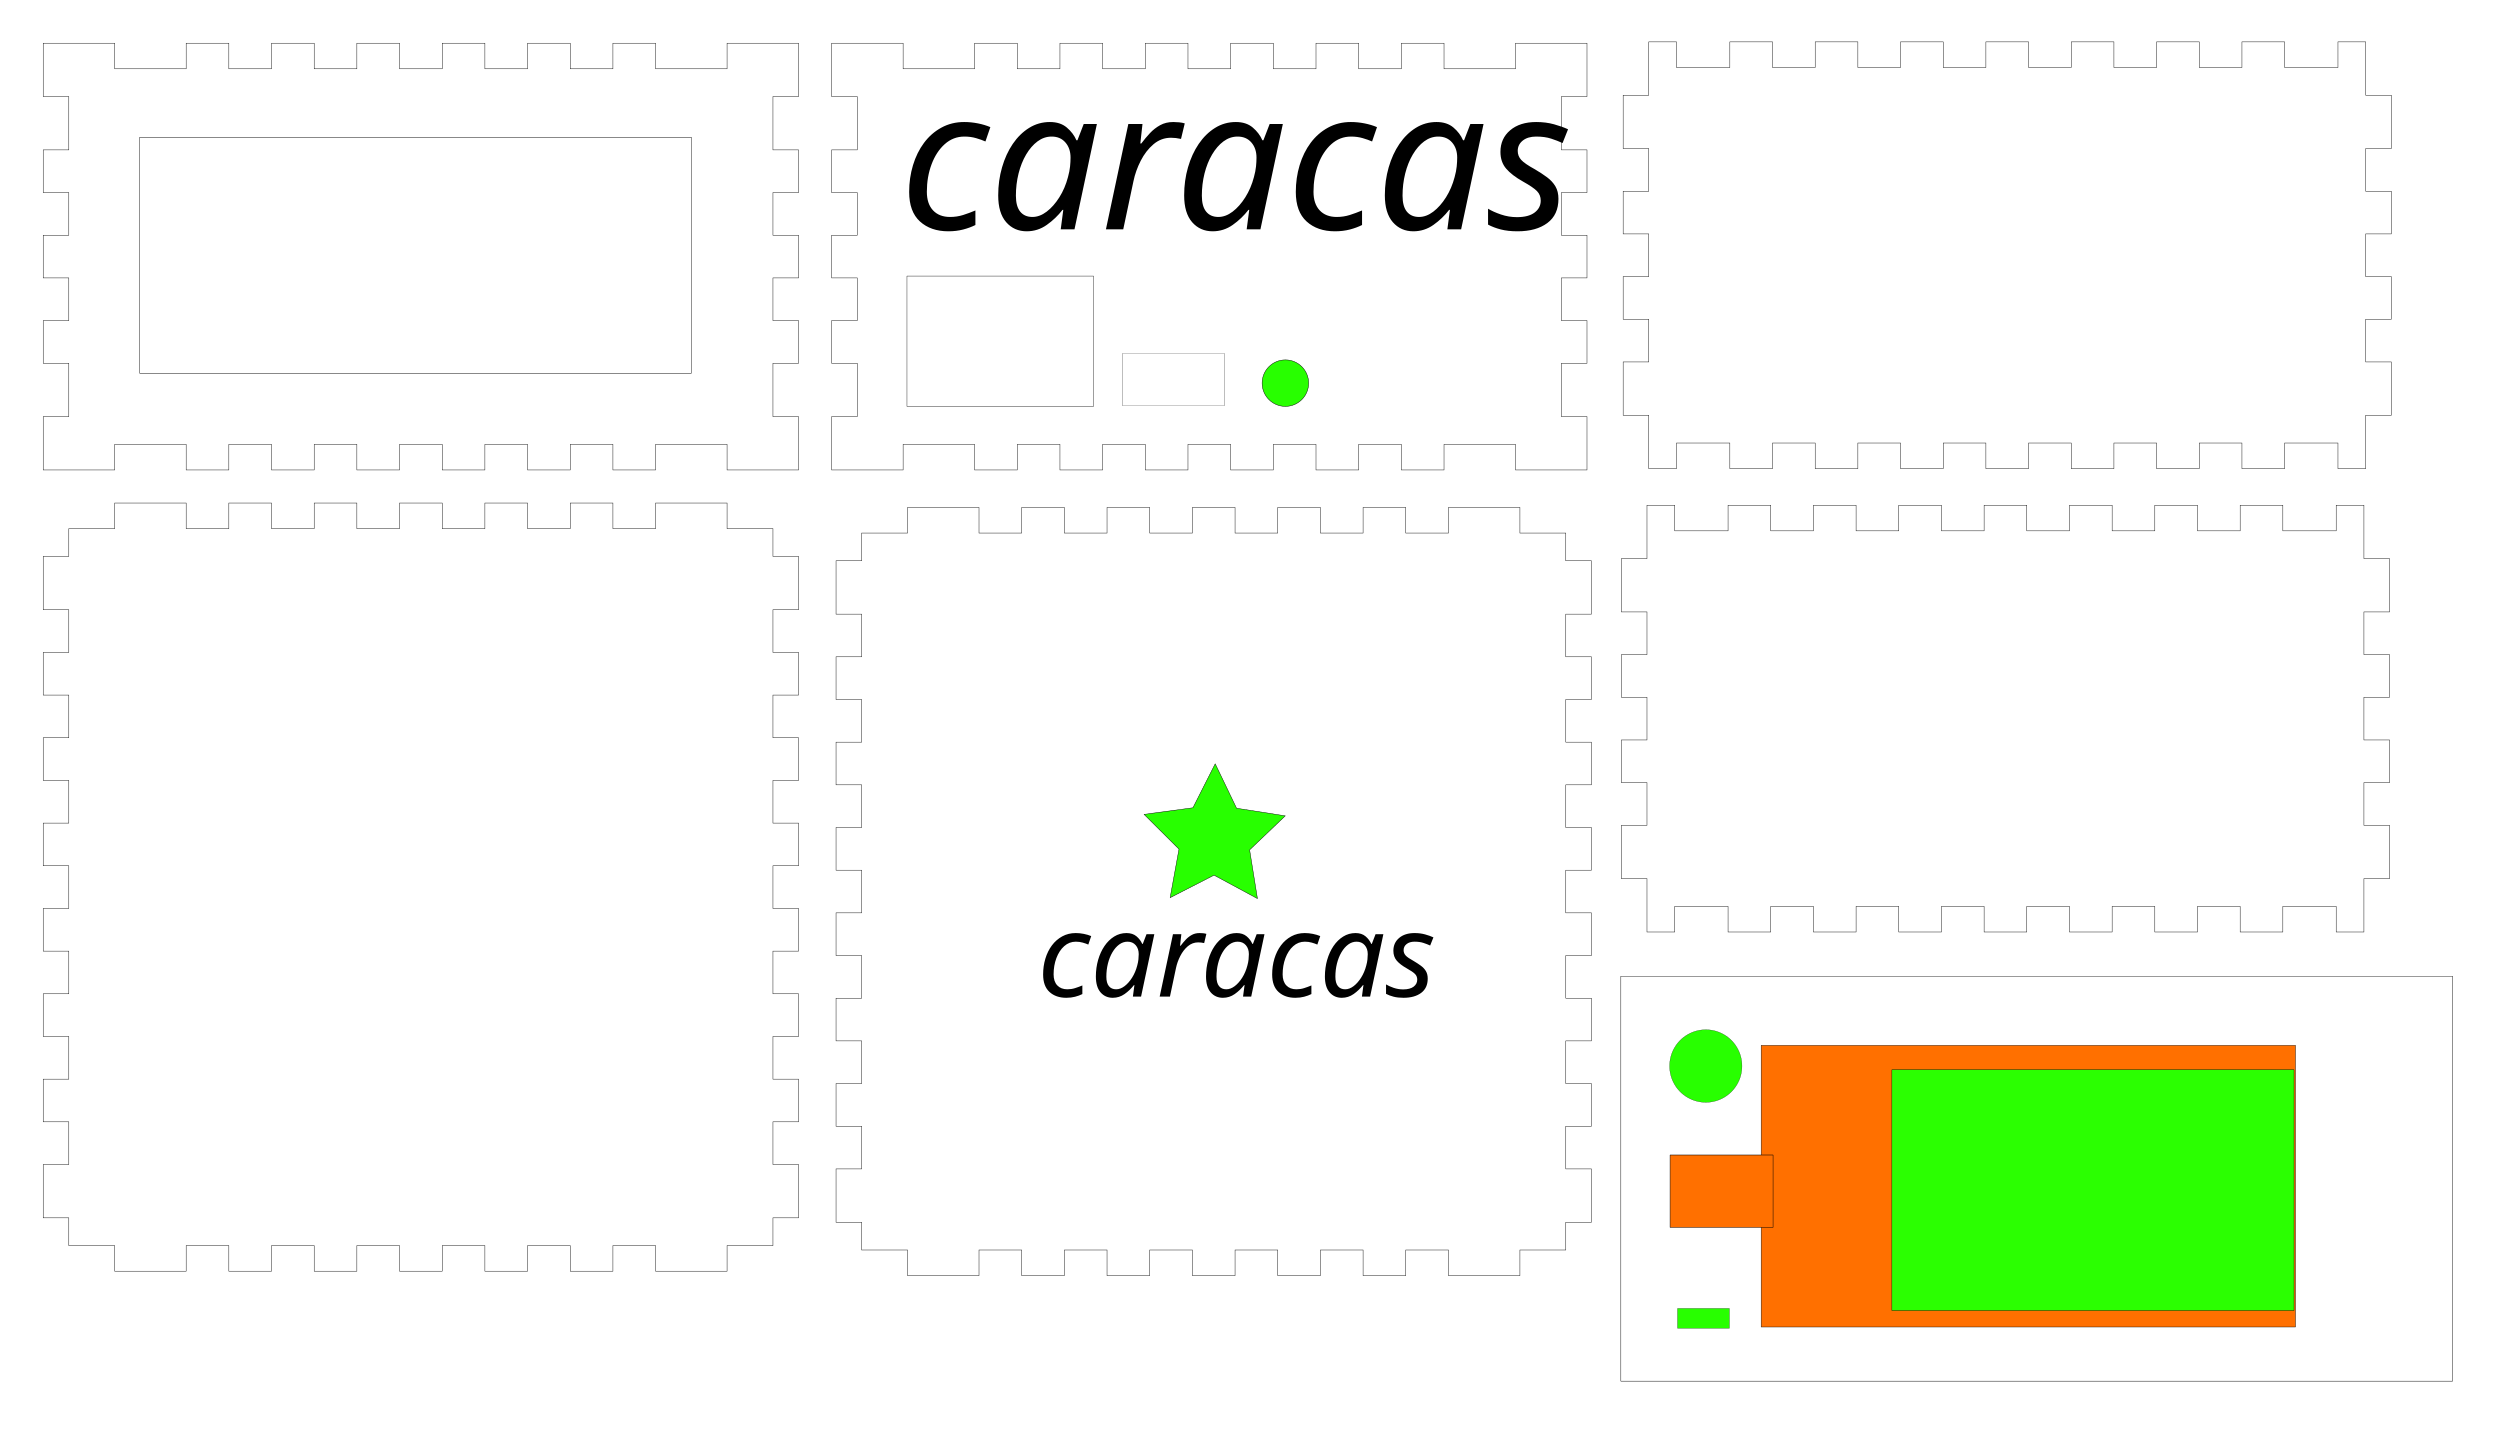
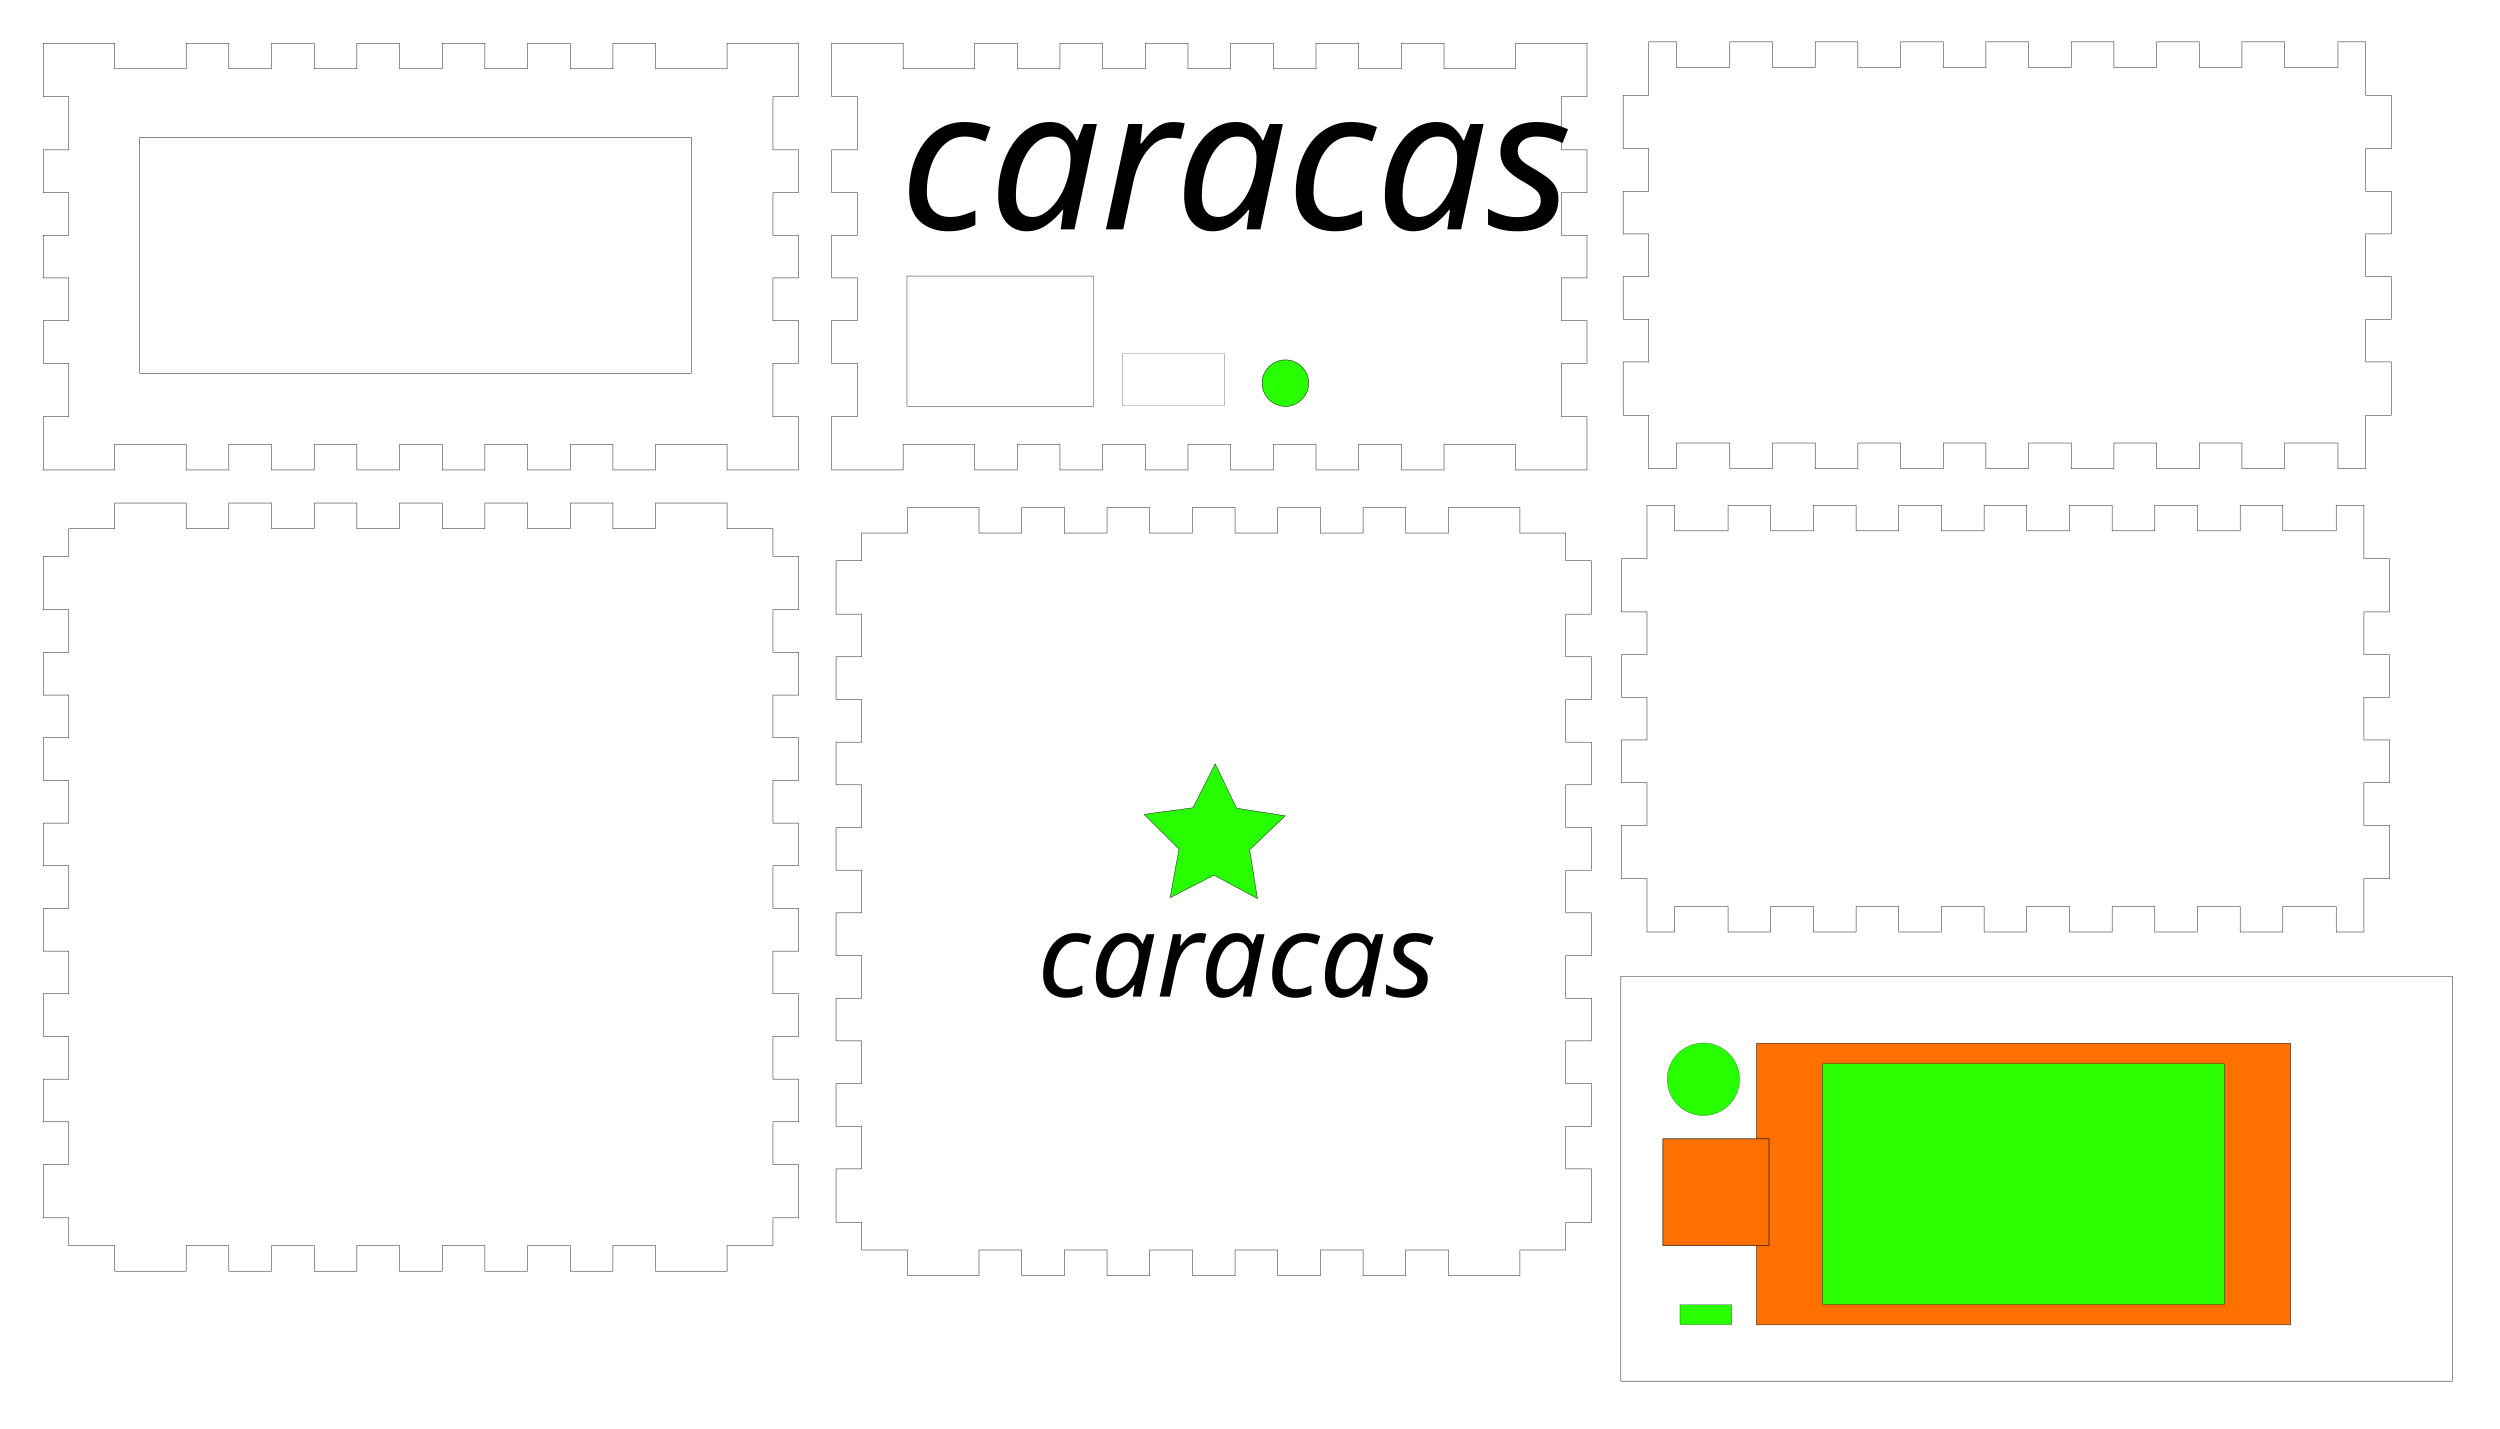
<svg xmlns="http://www.w3.org/2000/svg" version="1.1" width="2075.742" height="1185.955" viewBox="0 0 2075.743 1185.956" id="svg2">
  <defs id="defs30" />
  <g transform="translate(35.8706,35.87057)" id="g4" style="stroke-width:0.354;stroke-miterlimit:4;stroke-dasharray:none">
    <polygon style="fill:none;stroke:#000000;stroke-width:0.354;stroke-miterlimit:4;stroke-dasharray:none" points="605.906,310.04 627.166,310.04 627.166,354.331 567.815,354.331 567.815,333.071 508.465,333.071 508.465,354.331 473.032,354.331 473.032,333.071 437.599,333.071 437.599,354.331 402.166,354.331 402.166,333.071 366.733,333.071 366.733,354.331 331.299,354.331 331.299,333.071 295.866,333.071 295.866,354.331 260.433,354.331 260.433,333.071 225,333.071 225,354.331 189.567,354.331 189.567,333.071 154.134,333.071 154.134,354.331 118.701,354.331 118.701,333.071 59.35,333.071 59.35,354.331 0,354.331 0,310.04 21.26,310.04 21.26,265.748 0,265.748 0,230.315 21.26,230.315 21.26,194.882 0,194.882 0,159.449 21.26,159.449 21.26,124.016 0,124.016 0,88.583 21.26,88.583 21.26,44.291 0,44.291 0,0 59.35,0 59.35,21.26 118.701,21.26 118.701,0 154.134,0 154.134,21.26 189.567,21.26 189.567,0 225,0 225,21.26 260.433,21.26 260.433,0 295.866,0 295.866,21.26 331.299,21.26 331.299,0 366.733,0 366.733,21.26 402.166,21.26 402.166,0 437.599,0 437.599,21.26 473.032,21.26 473.032,0 508.465,0 508.465,21.26 567.815,21.26 567.815,0 627.166,0 627.166,44.291 605.906,44.291 605.906,88.583 627.166,88.583 627.166,124.016 605.906,124.016 605.906,159.449 627.166,159.449 627.166,194.882 605.906,194.882 605.906,230.315 627.166,230.315 627.166,265.748 605.906,265.748 " id="polygon6" />
  </g>
  <g transform="translate(690.5047,35.87057)" id="g8" style="stroke-width:0.354;stroke-miterlimit:4;stroke-dasharray:none">
    <polygon style="fill:none;stroke:#000000;stroke-width:0.354;stroke-miterlimit:4;stroke-dasharray:none" points="605.906,265.748 605.906,310.04 627.166,310.04 627.166,354.331 567.815,354.331 567.815,333.071 508.465,333.071 508.465,354.331 473.032,354.331 473.032,333.071 437.599,333.071 437.599,354.331 402.166,354.331 402.166,333.071 366.733,333.071 366.733,354.331 331.299,354.331 331.299,333.071 295.866,333.071 295.866,354.331 260.433,354.331 260.433,333.071 225,333.071 225,354.331 189.567,354.331 189.567,333.071 154.134,333.071 154.134,354.331 118.701,354.331 118.701,333.071 59.35,333.071 59.35,354.331 0,354.331 0,310.04 21.26,310.04 21.26,265.748 0,265.748 0,230.315 21.26,230.315 21.26,194.882 0,194.882 0,159.449 21.26,159.449 21.26,124.016 0,124.016 0,88.583 21.26,88.583 21.26,44.291 0,44.291 0,0 59.35,0 59.35,21.26 118.701,21.26 118.701,0 154.134,0 154.134,21.26 189.567,21.26 189.567,0 225,0 225,21.26 260.433,21.26 260.433,0 295.866,0 295.866,21.26 331.299,21.26 331.299,0 366.733,0 366.733,21.26 402.166,21.26 402.166,0 437.599,0 437.599,21.26 473.032,21.26 473.032,0 508.465,0 508.465,21.26 567.815,21.26 567.815,0 627.166,0 627.166,44.291 605.906,44.291 605.906,88.583 627.166,88.583 627.166,124.016 605.906,124.016 605.906,159.449 627.166,159.449 627.166,194.882 605.906,194.882 605.906,230.315 627.166,230.315 627.166,265.748 " id="polygon10" />
  </g>
  <g transform="translate(1347.699,34.76818)" id="g12" style="stroke-width:0.354;stroke-miterlimit:4;stroke-dasharray:none">
    <polygon style="fill:none;stroke:#000000;stroke-width:0.354;stroke-miterlimit:4;stroke-dasharray:none" points="637.796,265.748 637.796,310.04 616.536,310.04 616.536,354.331 593.504,354.331 593.504,333.071 549.213,333.071 549.213,354.331 513.78,354.331 513.78,333.071 478.347,333.071 478.347,354.331 442.914,354.331 442.914,333.071 407.481,333.071 407.481,354.331 372.048,354.331 372.048,333.071 336.614,333.071 336.614,354.331 301.181,354.331 301.181,333.071 265.748,333.071 265.748,354.331 230.315,354.331 230.315,333.071 194.882,333.071 194.882,354.331 159.449,354.331 159.449,333.071 124.016,333.071 124.016,354.331 88.583,354.331 88.583,333.071 44.291,333.071 44.291,354.331 21.26,354.331 21.26,310.04 0,310.04 0,265.748 21.26,265.748 21.26,230.315 0,230.315 0,194.882 21.26,194.882 21.26,159.449 0,159.449 0,124.016 21.26,124.016 21.26,88.583 0,88.583 0,44.291 21.26,44.291 21.26,0 44.291,0 44.291,21.26 88.583,21.26 88.583,0 124.016,0 124.016,21.26 159.449,21.26 159.449,0 194.882,0 194.882,21.26 230.315,21.26 230.315,0 265.748,0 265.748,21.26 301.181,21.26 301.181,0 336.614,0 336.614,21.26 372.048,21.26 372.048,0 407.481,0 407.481,21.26 442.914,21.26 442.914,0 478.347,0 478.347,21.26 513.78,21.26 513.78,0 549.213,0 549.213,21.26 593.504,21.26 593.504,0 616.536,0 616.536,44.291 637.796,44.291 637.796,88.583 616.536,88.583 616.536,124.016 637.796,124.016 637.796,159.449 616.536,159.449 616.536,194.882 637.796,194.882 637.796,230.315 616.536,230.315 616.536,265.748 " id="polygon14" />
  </g>
  <g transform="translate(1346.223,419.5012)" id="g16" style="stroke-width:0.354;stroke-miterlimit:4;stroke-dasharray:none">
    <polygon style="fill:none;stroke:#000000;stroke-width:0.354;stroke-miterlimit:4;stroke-dasharray:none" points="637.796,230.315 616.536,230.315 616.536,265.748 637.796,265.748 637.796,310.04 616.536,310.04 616.536,354.331 593.504,354.331 593.504,333.071 549.213,333.071 549.213,354.331 513.78,354.331 513.78,333.071 478.347,333.071 478.347,354.331 442.914,354.331 442.914,333.071 407.481,333.071 407.481,354.331 372.048,354.331 372.048,333.071 336.614,333.071 336.614,354.331 301.181,354.331 301.181,333.071 265.748,333.071 265.748,354.331 230.315,354.331 230.315,333.071 194.882,333.071 194.882,354.331 159.449,354.331 159.449,333.071 124.016,333.071 124.016,354.331 88.583,354.331 88.583,333.071 44.291,333.071 44.291,354.331 21.26,354.331 21.26,310.04 0,310.04 0,265.748 21.26,265.748 21.26,230.315 0,230.315 0,194.882 21.26,194.882 21.26,159.449 0,159.449 0,124.016 21.26,124.016 21.26,88.583 0,88.583 0,44.291 21.26,44.291 21.26,0 44.291,0 44.291,21.26 88.583,21.26 88.583,0 124.016,0 124.016,21.26 159.449,21.26 159.449,0 194.882,0 194.882,21.26 230.315,21.26 230.315,0 265.748,0 265.748,21.26 301.181,21.26 301.181,0 336.614,0 336.614,21.26 372.048,21.26 372.048,0 407.481,0 407.481,21.26 442.914,21.26 442.914,0 478.347,0 478.347,21.26 513.78,21.26 513.78,0 549.213,0 549.213,21.26 593.504,21.26 593.504,0 616.536,0 616.536,44.291 637.796,44.291 637.796,88.583 616.536,88.583 616.536,124.016 637.796,124.016 637.796,159.449 616.536,159.449 616.536,194.882 637.796,194.882 " id="polygon18" />
  </g>
  <g transform="translate(35.8706,417.6699)" id="g20" style="stroke-width:0.354;stroke-miterlimit:4;stroke-dasharray:none">
    <polygon style="fill:none;stroke:#000000;stroke-width:0.354;stroke-miterlimit:4;stroke-dasharray:none" points="627.166,301.181 605.906,301.181 605.906,336.614 627.166,336.614 627.166,372.048 605.906,372.048 605.906,407.481 627.166,407.481 627.166,442.914 605.906,442.914 605.906,478.347 627.166,478.347 627.166,513.78 605.906,513.78 605.906,549.213 627.166,549.213 627.166,593.504 605.906,593.504 605.906,616.536 567.815,616.536 567.815,637.796 508.465,637.796 508.465,616.536 473.032,616.536 473.032,637.796 437.599,637.796 437.599,616.536 402.166,616.536 402.166,637.796 366.733,637.796 366.733,616.536 331.299,616.536 331.299,637.796 295.866,637.796 295.866,616.536 260.433,616.536 260.433,637.796 225,637.796 225,616.536 189.567,616.536 189.567,637.796 154.134,637.796 154.134,616.536 118.701,616.536 118.701,637.796 59.35,637.796 59.35,616.536 21.26,616.536 21.26,593.504 0,593.504 0,549.213 21.26,549.213 21.26,513.78 0,513.78 0,478.347 21.26,478.347 21.26,442.914 0,442.914 0,407.481 21.26,407.481 21.26,372.048 0,372.048 0,336.614 21.26,336.614 21.26,301.181 0,301.181 0,265.748 21.26,265.748 21.26,230.315 0,230.315 0,194.882 21.26,194.882 21.26,159.449 0,159.449 0,124.016 21.26,124.016 21.26,88.583 0,88.583 0,44.291 21.26,44.291 21.26,21.26 59.35,21.26 59.35,0 118.701,0 118.701,21.26 154.134,21.26 154.134,0 189.567,0 189.567,21.26 225,21.26 225,0 260.433,0 260.433,21.26 295.866,21.26 295.866,0 331.299,0 331.299,21.26 366.733,21.26 366.733,0 402.166,0 402.166,21.26 437.599,21.26 437.599,0 473.032,0 473.032,21.26 508.465,21.26 508.465,0 567.815,0 567.815,21.26 605.906,21.26 605.906,44.291 627.166,44.291 627.166,88.583 605.906,88.583 605.906,124.016 627.166,124.016 627.166,159.449 605.906,159.449 605.906,194.882 627.166,194.882 627.166,230.315 605.906,230.315 605.906,265.748 627.166,265.748 " id="polygon22" />
  </g>
  <g transform="translate(694.1672,421.3324)" id="g24" style="stroke-width:0.354;stroke-miterlimit:4;stroke-dasharray:none">
    <polygon style="fill:none;stroke:#000000;stroke-width:0.354;stroke-miterlimit:4;stroke-dasharray:none" points="627.166,301.181 605.906,301.181 605.906,336.614 627.166,336.614 627.166,372.048 605.906,372.048 605.906,407.481 627.166,407.481 627.166,442.914 605.906,442.914 605.906,478.347 627.166,478.347 627.166,513.78 605.906,513.78 605.906,549.213 627.166,549.213 627.166,593.504 605.906,593.504 605.906,616.536 567.815,616.536 567.815,637.796 508.465,637.796 508.465,616.536 473.032,616.536 473.032,637.796 437.599,637.796 437.599,616.536 402.166,616.536 402.166,637.796 366.733,637.796 366.733,616.536 331.299,616.536 331.299,637.796 295.866,637.796 295.866,616.536 260.433,616.536 260.433,637.796 225,637.796 225,616.536 189.567,616.536 189.567,637.796 154.134,637.796 154.134,616.536 118.701,616.536 118.701,637.796 59.35,637.796 59.35,616.536 21.26,616.536 21.26,593.504 0,593.504 0,549.213 21.26,549.213 21.26,513.78 0,513.78 0,478.347 21.26,478.347 21.26,442.914 0,442.914 0,407.481 21.26,407.481 21.26,372.048 0,372.048 0,336.614 21.26,336.614 21.26,301.181 0,301.181 0,265.748 21.26,265.748 21.26,230.315 0,230.315 0,194.882 21.26,194.882 21.26,159.449 0,159.449 0,124.016 21.26,124.016 21.26,88.583 0,88.583 0,44.291 21.26,44.291 21.26,21.26 59.35,21.26 59.35,0 118.701,0 118.701,21.26 154.134,21.26 154.134,0 189.567,0 189.567,21.26 225,21.26 225,0 260.433,0 260.433,21.26 295.866,21.26 295.866,0 331.299,0 331.299,21.26 366.733,21.26 366.733,0 402.166,0 402.166,21.26 437.599,21.26 437.599,0 473.032,0 473.032,21.26 508.465,21.26 508.465,0 567.815,0 567.815,21.26 605.906,21.26 605.906,44.291 627.166,44.291 627.166,88.583 605.906,88.583 605.906,124.016 627.166,124.016 627.166,159.449 605.906,159.449 605.906,194.882 627.166,194.882 627.166,230.315 605.906,230.315 605.906,265.748 627.166,265.748 " id="polygon26" />
  </g>
  <text xml:space="preserve" style="font-size:96.679px;font-style:italic;font-variant:normal;font-weight:normal;font-stretch:normal;text-align:start;line-height:125%;letter-spacing:0px;word-spacing:0px;writing-mode:lr-tb;text-anchor:start;fill:#000000;fill-opacity:1;stroke:none;font-family:Bitstream Charter;-inkscape-font-specification:Bitstream Charter Italic" x="861.462" y="827.501" id="text3009">
    <tspan id="tspan3013" x="861.462" y="827.501">caracas</tspan>
  </text>
  <rect style="fill:none;stroke:#000000;stroke-width:0.366;stroke-linecap:butt;stroke-linejoin:round;stroke-miterlimit:4;stroke-opacity:1;stroke-dasharray:none" id="rect3015" width="690.579" height="336.248" x="1345.773" y="810.525" />
-   <path style="fill:#28ff00;stroke:#000000;stroke-width:0.354;stroke-linecap:butt;stroke-linejoin:round;stroke-miterlimit:4;stroke-opacity:1;stroke-dasharray:none;fill-opacity:1" id="path3967" d="m 1933.59,930.201 a 58.427,58.427 0 1 1 -116.853,0 58.427,58.427 0 1 1 116.853,0 z" transform="matrix(0.5139282,0,0,0.5139282,452.6233,407.0661)" />
-   <rect style="fill:#28ff00;stroke:#000000;stroke-width:0.228;stroke-linecap:butt;stroke-linejoin:round;stroke-miterlimit:4;stroke-opacity:1;stroke-dasharray:none;fill-opacity:1" id="rect3979" width="43" height="16.426" x="1392.883" y="1086.409" />
-   <rect style="fill:#ff7000;stroke:#000000;stroke-width:0.35;stroke-linecap:butt;stroke-linejoin:round;stroke-miterlimit:4;stroke-opacity:1;stroke-dasharray:none;fill-opacity:1" id="rect3983" width="443.627" height="233.863" x="1462.294" y="867.949">
+   <path style="fill:#28ff00;fill-opacity:1;stroke:#000000;stroke-width:0.354;stroke-linecap:butt;stroke-linejoin:round;stroke-miterlimit:4;stroke-opacity:1;stroke-dasharray:none" id="path3967" d="m 1933.59,930.201 a 58.427,58.427 0 1 1 -116.853,0 58.427,58.427 0 1 1 116.853,0 z" transform="matrix(0.5139282,0,0,0.5139282,450.6233,418.0661)" />
+   <rect style="fill:#28ff00;fill-opacity:1;stroke:#000000;stroke-width:0.228;stroke-linecap:butt;stroke-linejoin:round;stroke-miterlimit:4;stroke-opacity:1;stroke-dasharray:none" id="rect3979" width="43" height="16.426" x="1394.883" y="1083.409" />
+   <rect style="fill:#ff7000;fill-opacity:1;stroke:#000000;stroke-width:0.35;stroke-linecap:butt;stroke-linejoin:round;stroke-miterlimit:4;stroke-opacity:1;stroke-dasharray:none" id="rect3983" width="443.627" height="233.863" x="1458.294" y="866.179">
    </rect>
-   <rect style="fill:#2bff01;fill-opacity:1;stroke:#000000;stroke-width:0.306;stroke-linecap:butt;stroke-linejoin:round;stroke-miterlimit:4;stroke-opacity:1;stroke-dasharray:none" id="rect3989" width="333.899" height="199.941" x="1570.821" y="888.2" />
-   <rect style="fill:#ff7000;stroke:#000000;stroke-width:0.398;stroke-linecap:butt;stroke-linejoin:round;stroke-miterlimit:4;stroke-opacity:1;stroke-dasharray:none;fill-opacity:1" id="rect3991" width="85.517" height="60.061" x="1386.658" y="958.996" />
+   <rect style="fill:#ff7000;fill-opacity:1;stroke:#000000;stroke-width:0.49;stroke-linecap:butt;stroke-linejoin:round;stroke-miterlimit:4;stroke-opacity:1;stroke-dasharray:none" id="rect3991" width="88.093" height="88.659" x="1380.705" y="945.551" />
  <path style="fill:#28ff00;stroke:#000000;stroke-width:0.354;stroke-linecap:butt;stroke-linejoin:round;stroke-miterlimit:4;stroke-opacity:1;stroke-dasharray:none;fill-opacity:1" id="path3993" d="m 963.079,901.699 7.349,-40.282 -29.017,-28.89 40.581,-5.458 18.51,-36.524 17.732,36.908 40.456,6.317 -29.622,28.269 6.494,40.428 -36.039,-19.437 z" transform="translate(8.485288,-156.375)" />
  <rect style="fill:none;stroke:#000000;stroke-width:0.211;stroke-linecap:butt;stroke-linejoin:round;stroke-miterlimit:4;stroke-opacity:1;stroke-dasharray:none" id="rect3997" width="84.828" height="43.277" x="931.895" y="293.515" />
  <rect style="fill:none;stroke:#000000;stroke-width:0.32;stroke-linecap:butt;stroke-linejoin:round;stroke-miterlimit:4;stroke-opacity:1;stroke-dasharray:none" id="rect3999" width="154.891" height="108.222" x="753.051" y="229.223" />
  <path style="fill:#28ff00;fill-opacity:1;stroke:#000000;stroke-width:0.354;stroke-linecap:butt;stroke-linejoin:round;stroke-miterlimit:4;stroke-opacity:1;stroke-dasharray:none" id="path4001" d="m 1165.312,314.8 a 18.385,18.385 0 1 1 -36.77,0 18.385,18.385 0 1 1 36.77,0 z" transform="matrix(1.049901,0,0,1.049901,-136.917,-12.39263)" />
  <text xml:space="preserve" style="font-size:163.208px;font-style:italic;font-variant:normal;font-weight:normal;font-stretch:normal;text-align:start;line-height:125%;letter-spacing:0px;word-spacing:0px;writing-mode:lr-tb;text-anchor:start;fill:#000000;fill-opacity:1;stroke:none;font-family:Bitstream Charter;-inkscape-font-specification:Bitstream Charter Italic" x="747.047" y="190.423" id="text3009-2">
    <tspan id="tspan3013-8" x="747.047" y="190.423">caracas</tspan>
  </text>
  <rect style="fill:none;fill-opacity:0.444;stroke:#000000;stroke-width:0.354;stroke-linecap:butt;stroke-linejoin:round;stroke-miterlimit:4;stroke-opacity:1;stroke-dasharray:none" id="rect4026" width="458" height="196" x="116" y="113.955" transform="translate(0,-1.2064036e-4)" />
+   <rect style="fill:#2bff01;fill-opacity:1;stroke:#000000;stroke-width:0.306;stroke-linecap:butt;stroke-linejoin:round;stroke-miterlimit:4;stroke-opacity:1;stroke-dasharray:none" id="rect3989" width="333.899" height="199.941" x="1513.159" y="883.141" />
</svg>
